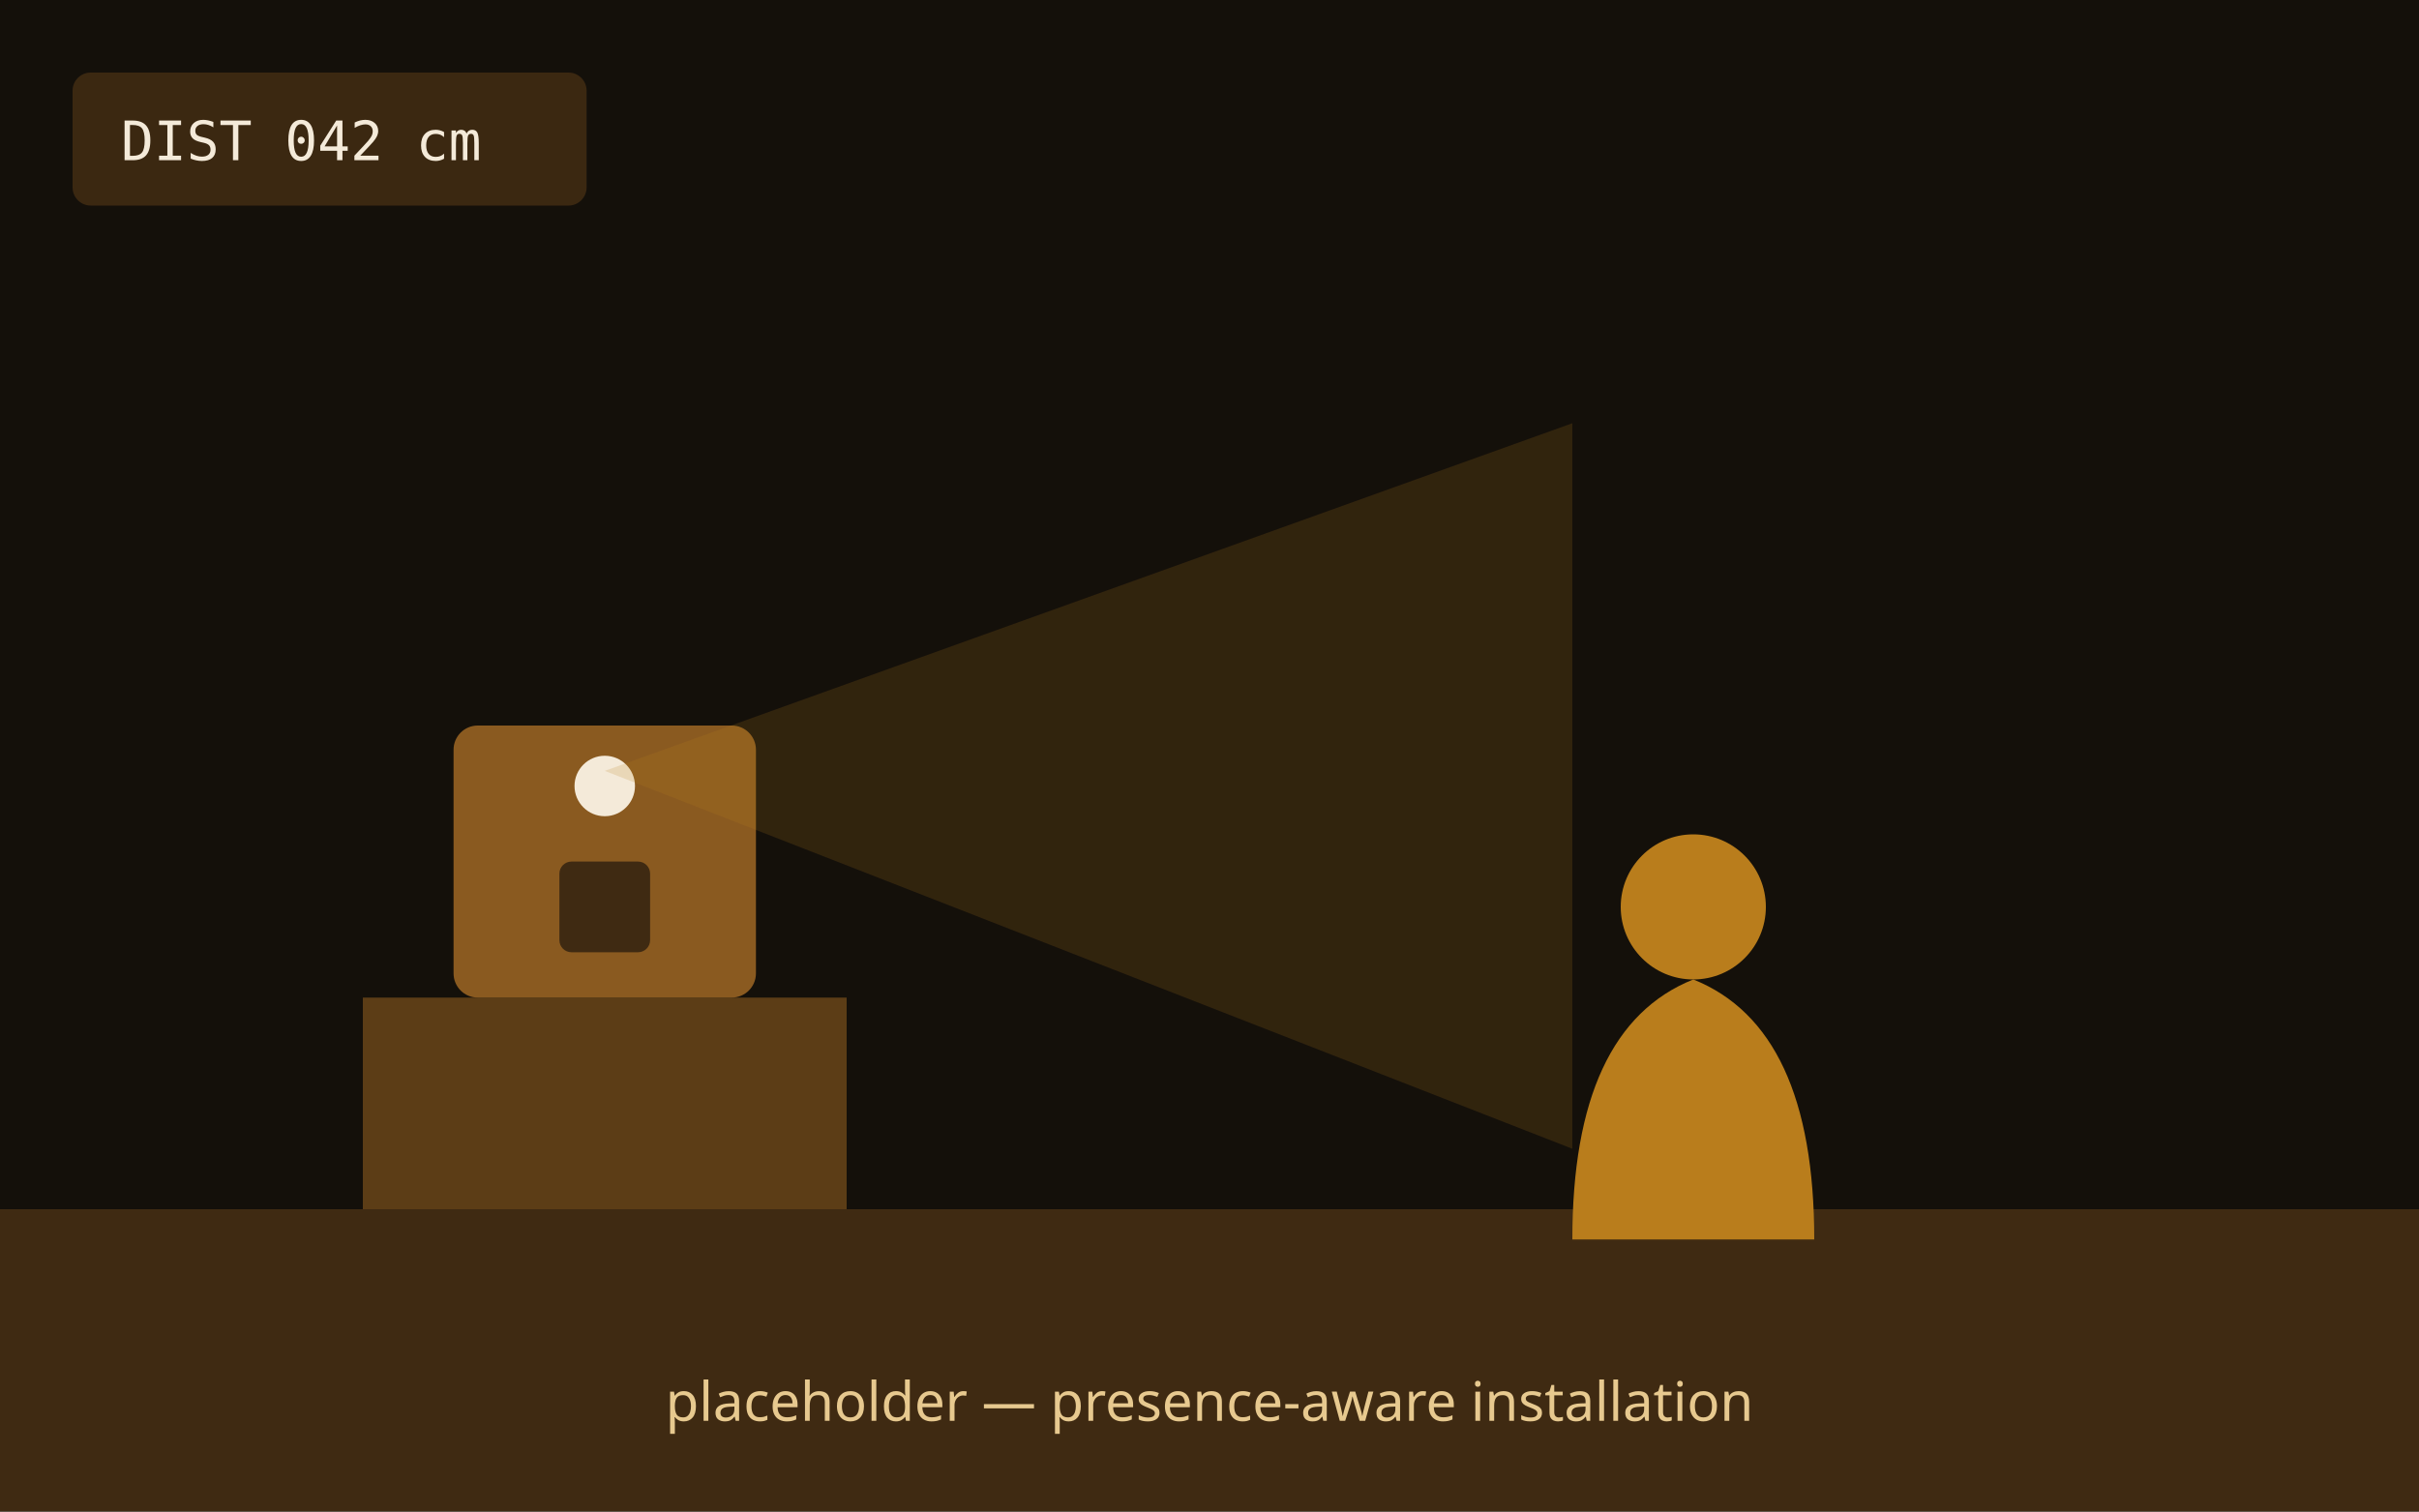
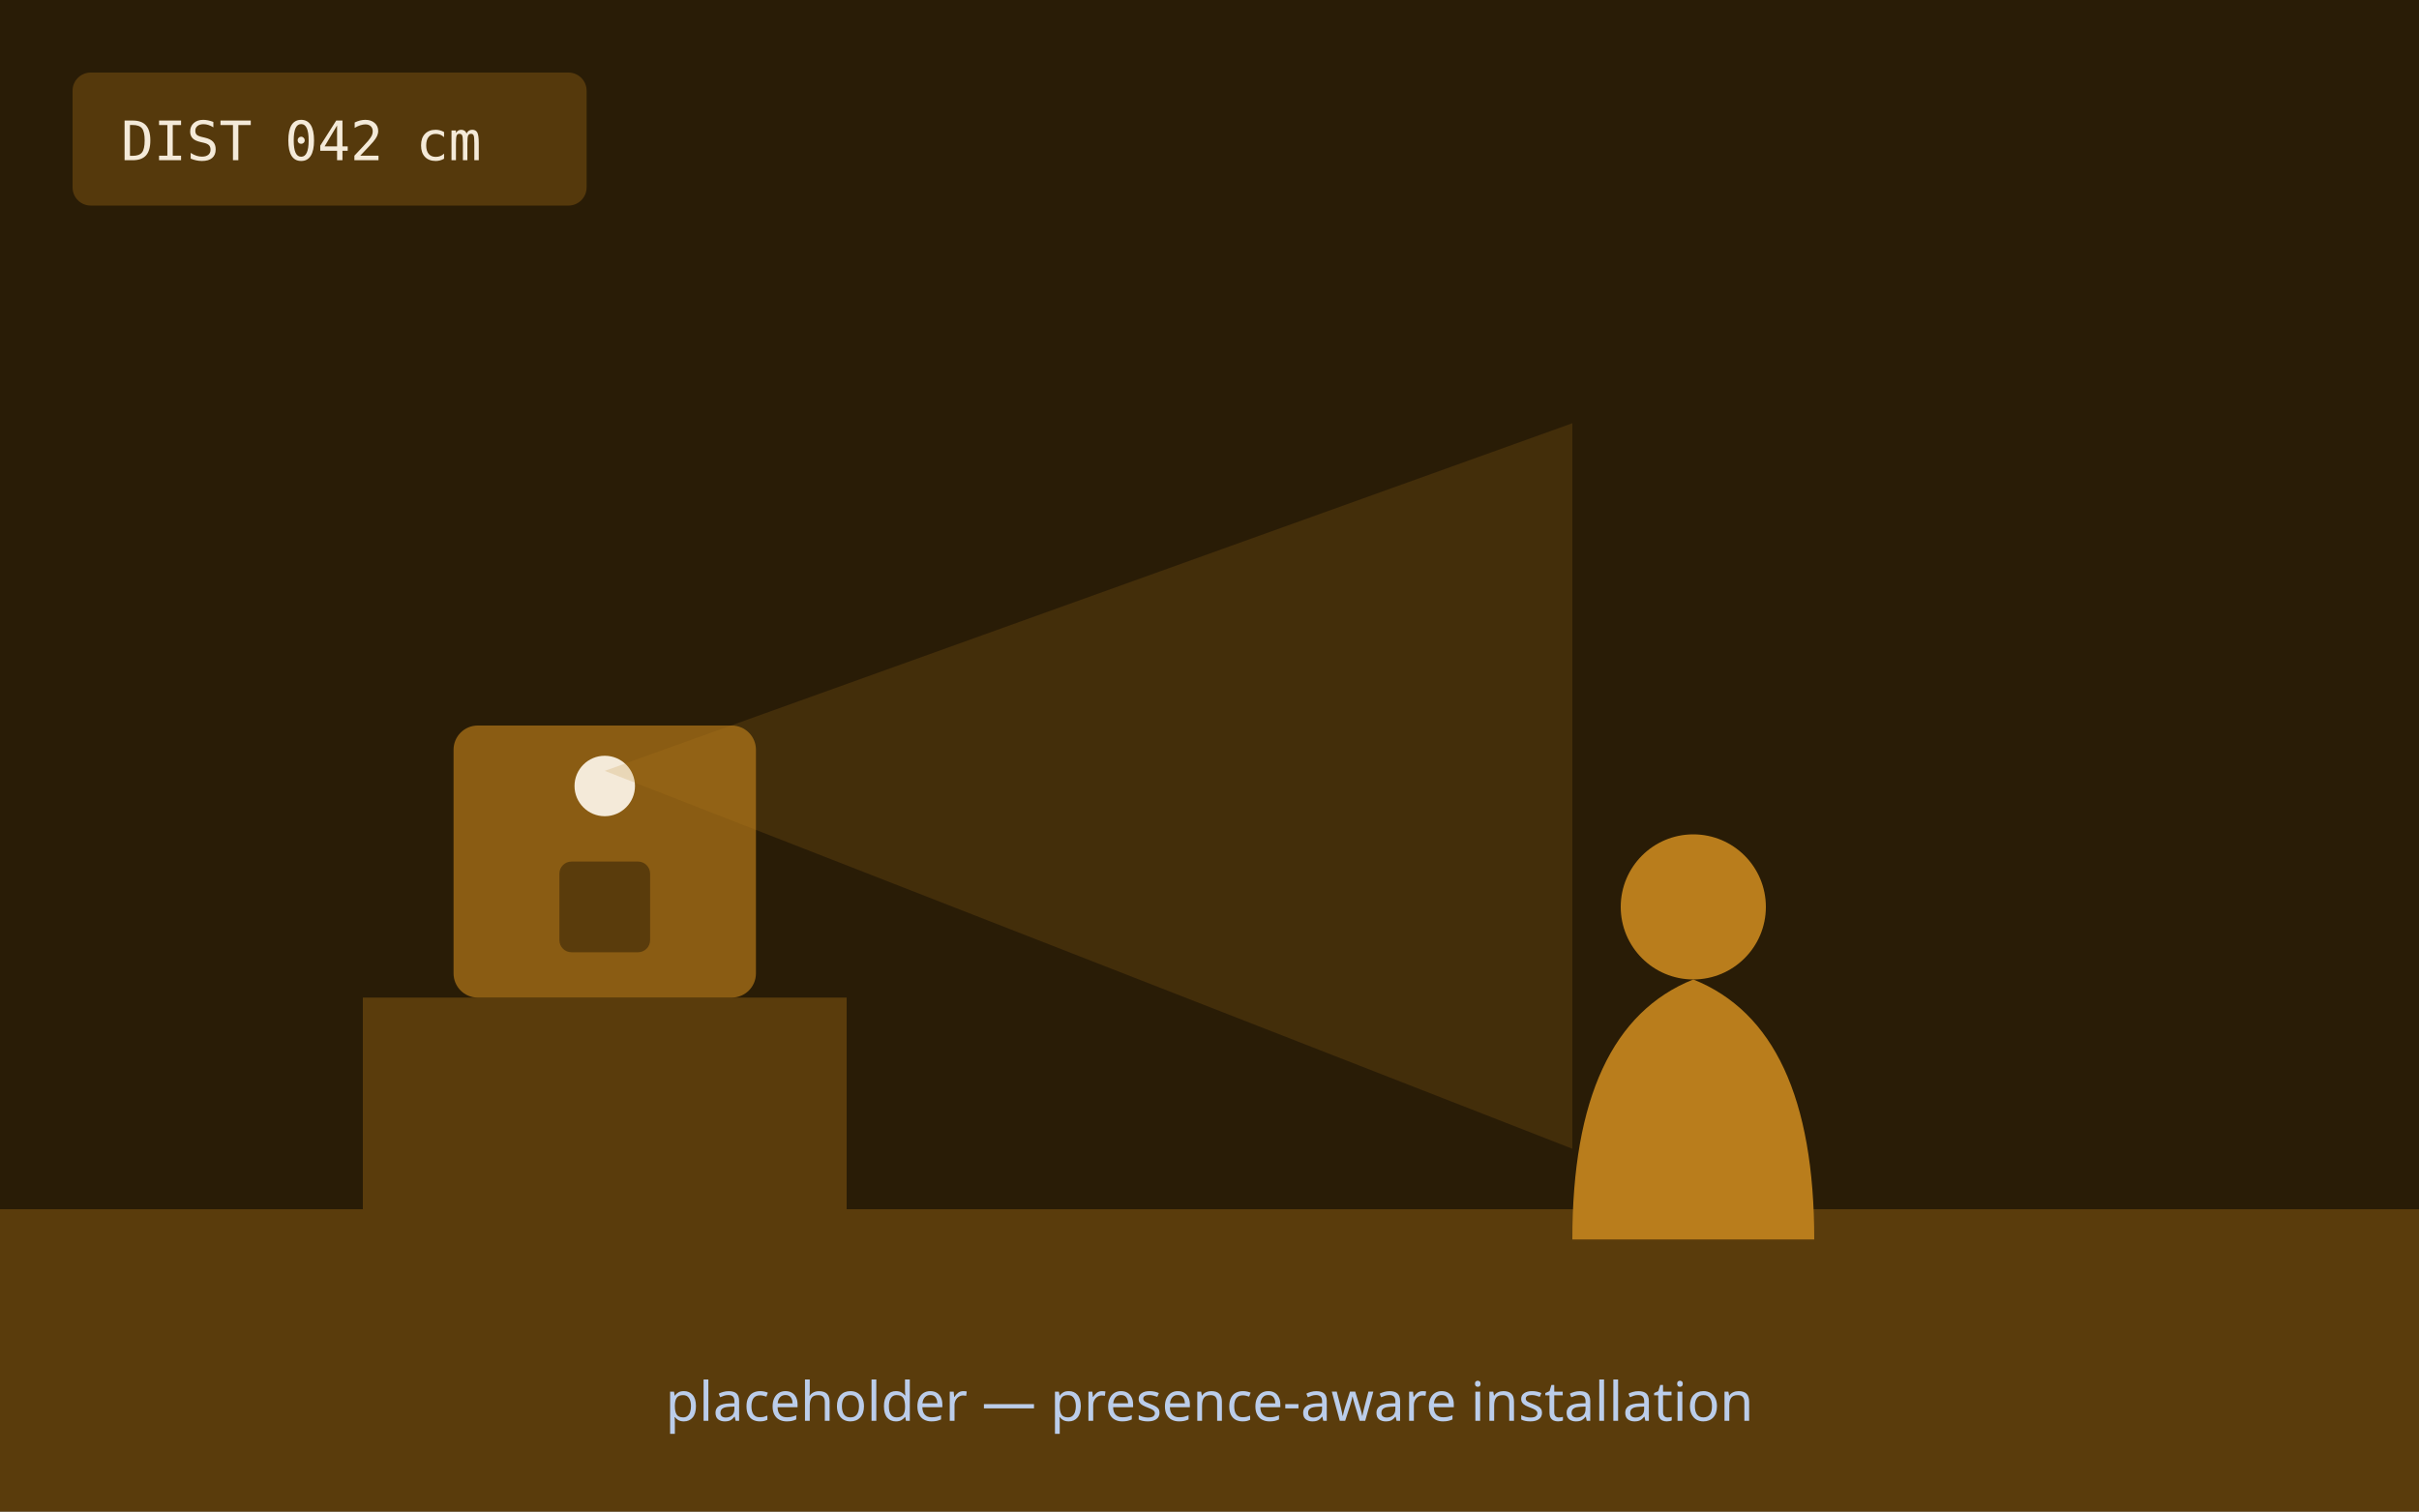
<svg xmlns="http://www.w3.org/2000/svg" viewBox="0 0 800 500" width="800" height="500" role="img" aria-label="Placeholder illustration of a small gallery installation with a distance sensor watching a visitor's silhouette approach">
-   <rect width="800" height="500" fill="#14100a" />
-   <rect x="0" y="400" width="800" height="100" fill="#3f2a12" />
-   <rect x="120" y="330" width="160" height="70" fill="#5c3d16" />
+   <rect width="800" height="500" fill="#291c06" />
+   <rect x="0" y="400" width="800" height="100" fill="#5a3c0c" />
+   <rect x="120" y="330" width="160" height="70" fill="#5a3c0c" />
  <g>
-     <rect x="150" y="240" width="100" height="90" rx="8" fill="#8a5a20" />
+     <rect x="150" y="240" width="100" height="90" rx="8" fill="#8a5c13" />
    <circle cx="200" cy="260" r="10" fill="#f4ead9" />
-     <rect x="185" y="285" width="30" height="30" rx="4" fill="#3f2a12" />
+     <rect x="185" y="285" width="30" height="30" rx="4" fill="#5a3c0c" />
  </g>
  <path d="M200,255 L520,140 L520,380 Z" fill="#b97d1c" opacity="0.18" />
  <g fill="#b97d1c">
    <circle cx="560" cy="300" r="24" />
    <path d="M560,324 Q520,340 520,410 L600,410 Q600,340 560,324 Z" />
  </g>
  <g>
-     <rect x="24" y="24" width="170" height="44" rx="6" fill="#3f2a12" opacity="0.9" />
+     <rect x="24" y="24" width="170" height="44" rx="6" fill="#5a3c0c" opacity="0.9" />
    <text x="40" y="53" font-family="monospace" font-size="18" fill="#f4ead9">DIST 042 cm</text>
  </g>
-   <text x="400" y="470" font-family="sans-serif" font-size="18" fill="#e7c98f" text-anchor="middle">placeholder — presence-aware installation</text>
+   <text x="400" y="470" font-family="sans-serif" font-size="18" fill="#bbcdea" text-anchor="middle">placeholder — presence-aware installation</text>
</svg>
